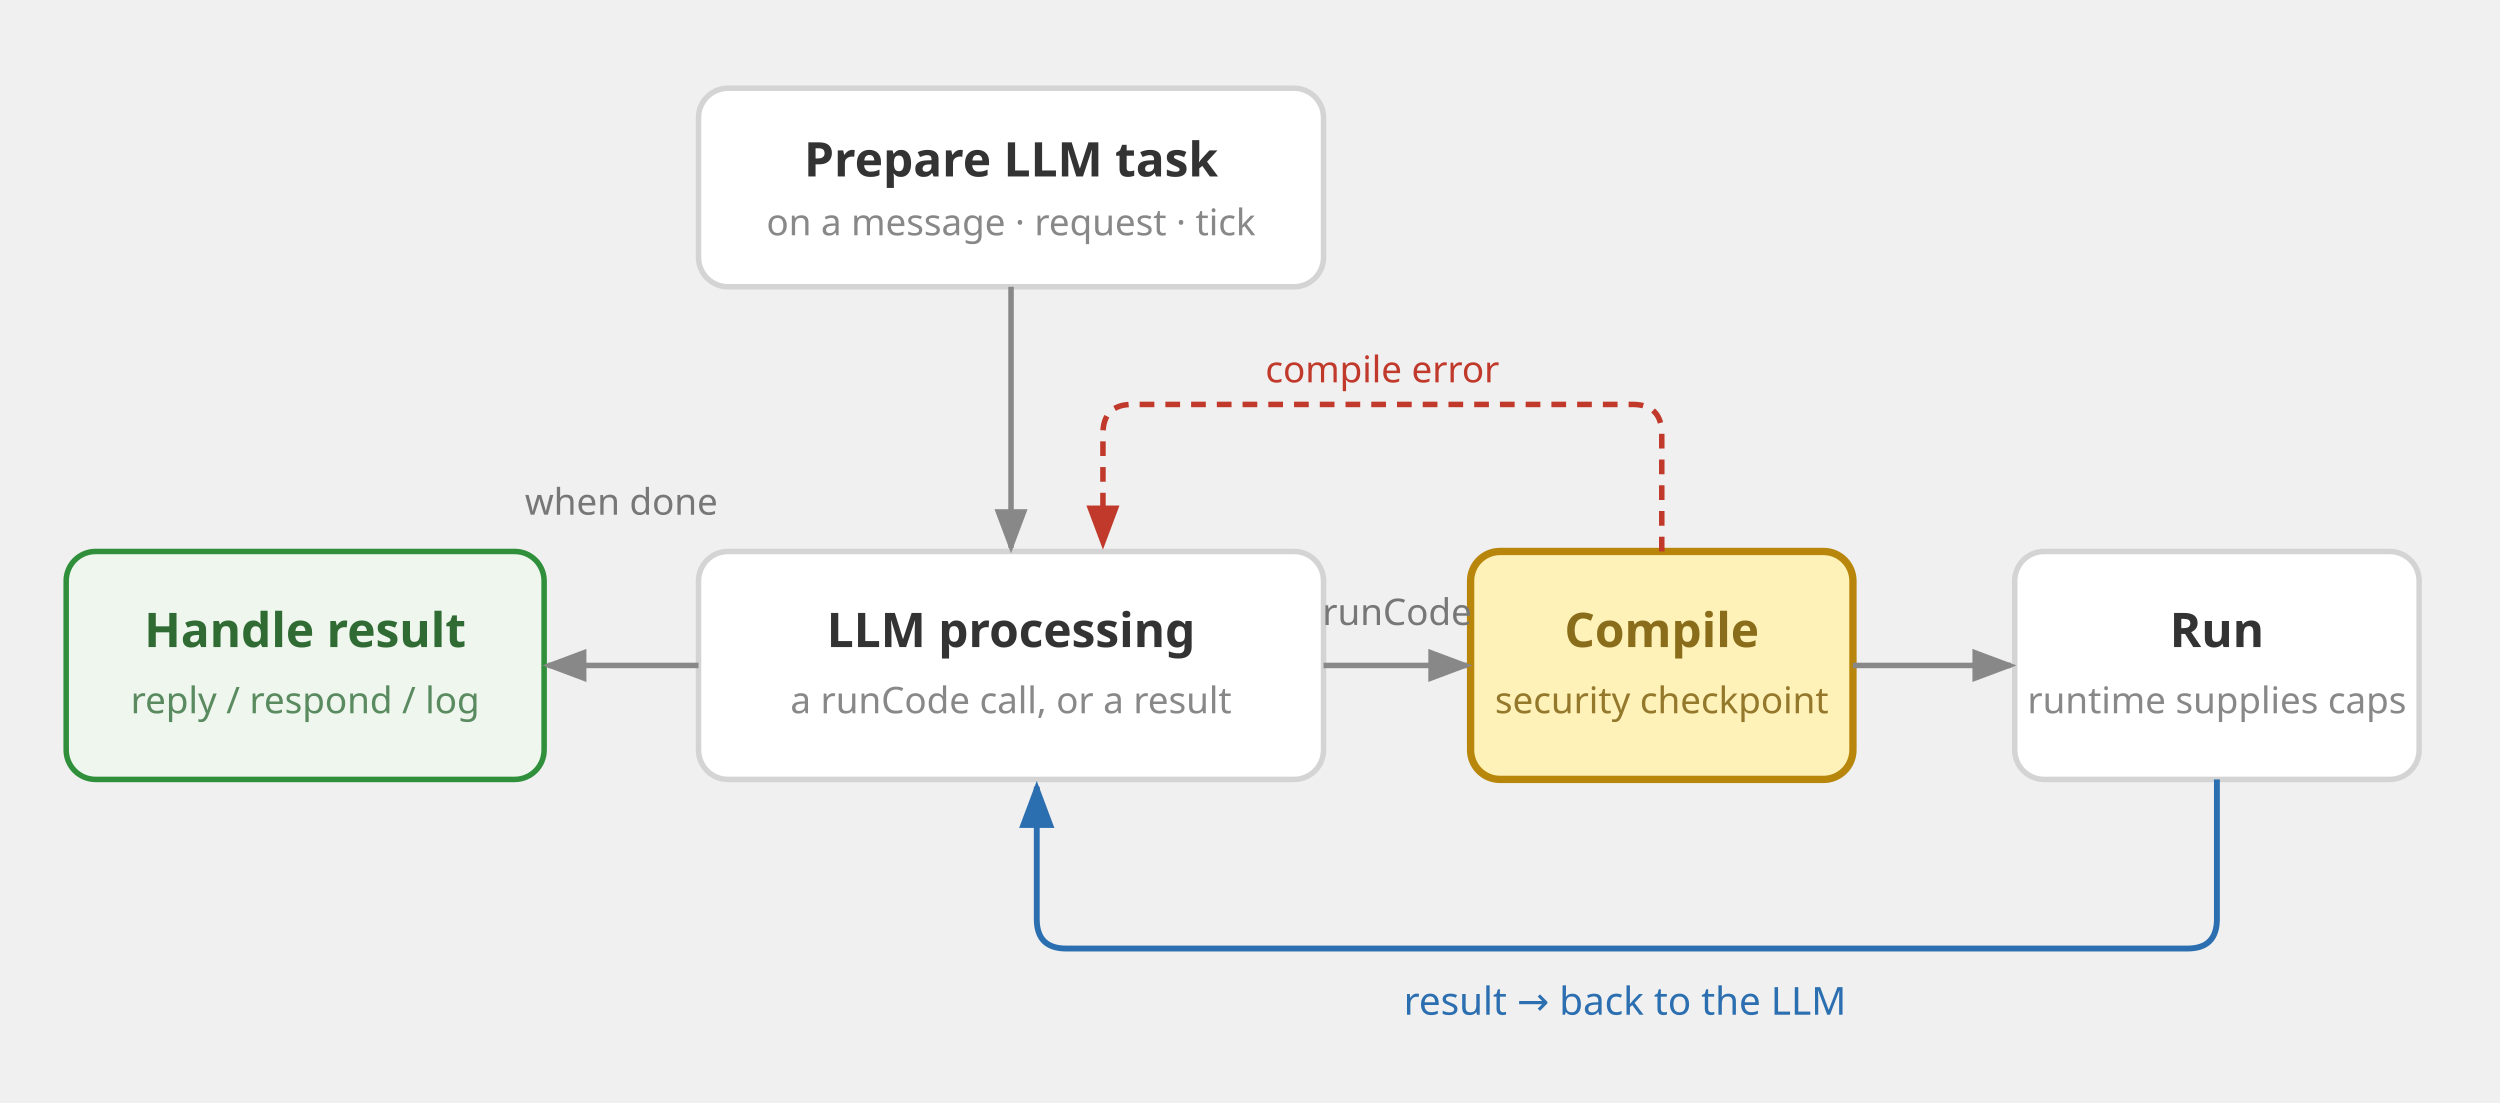
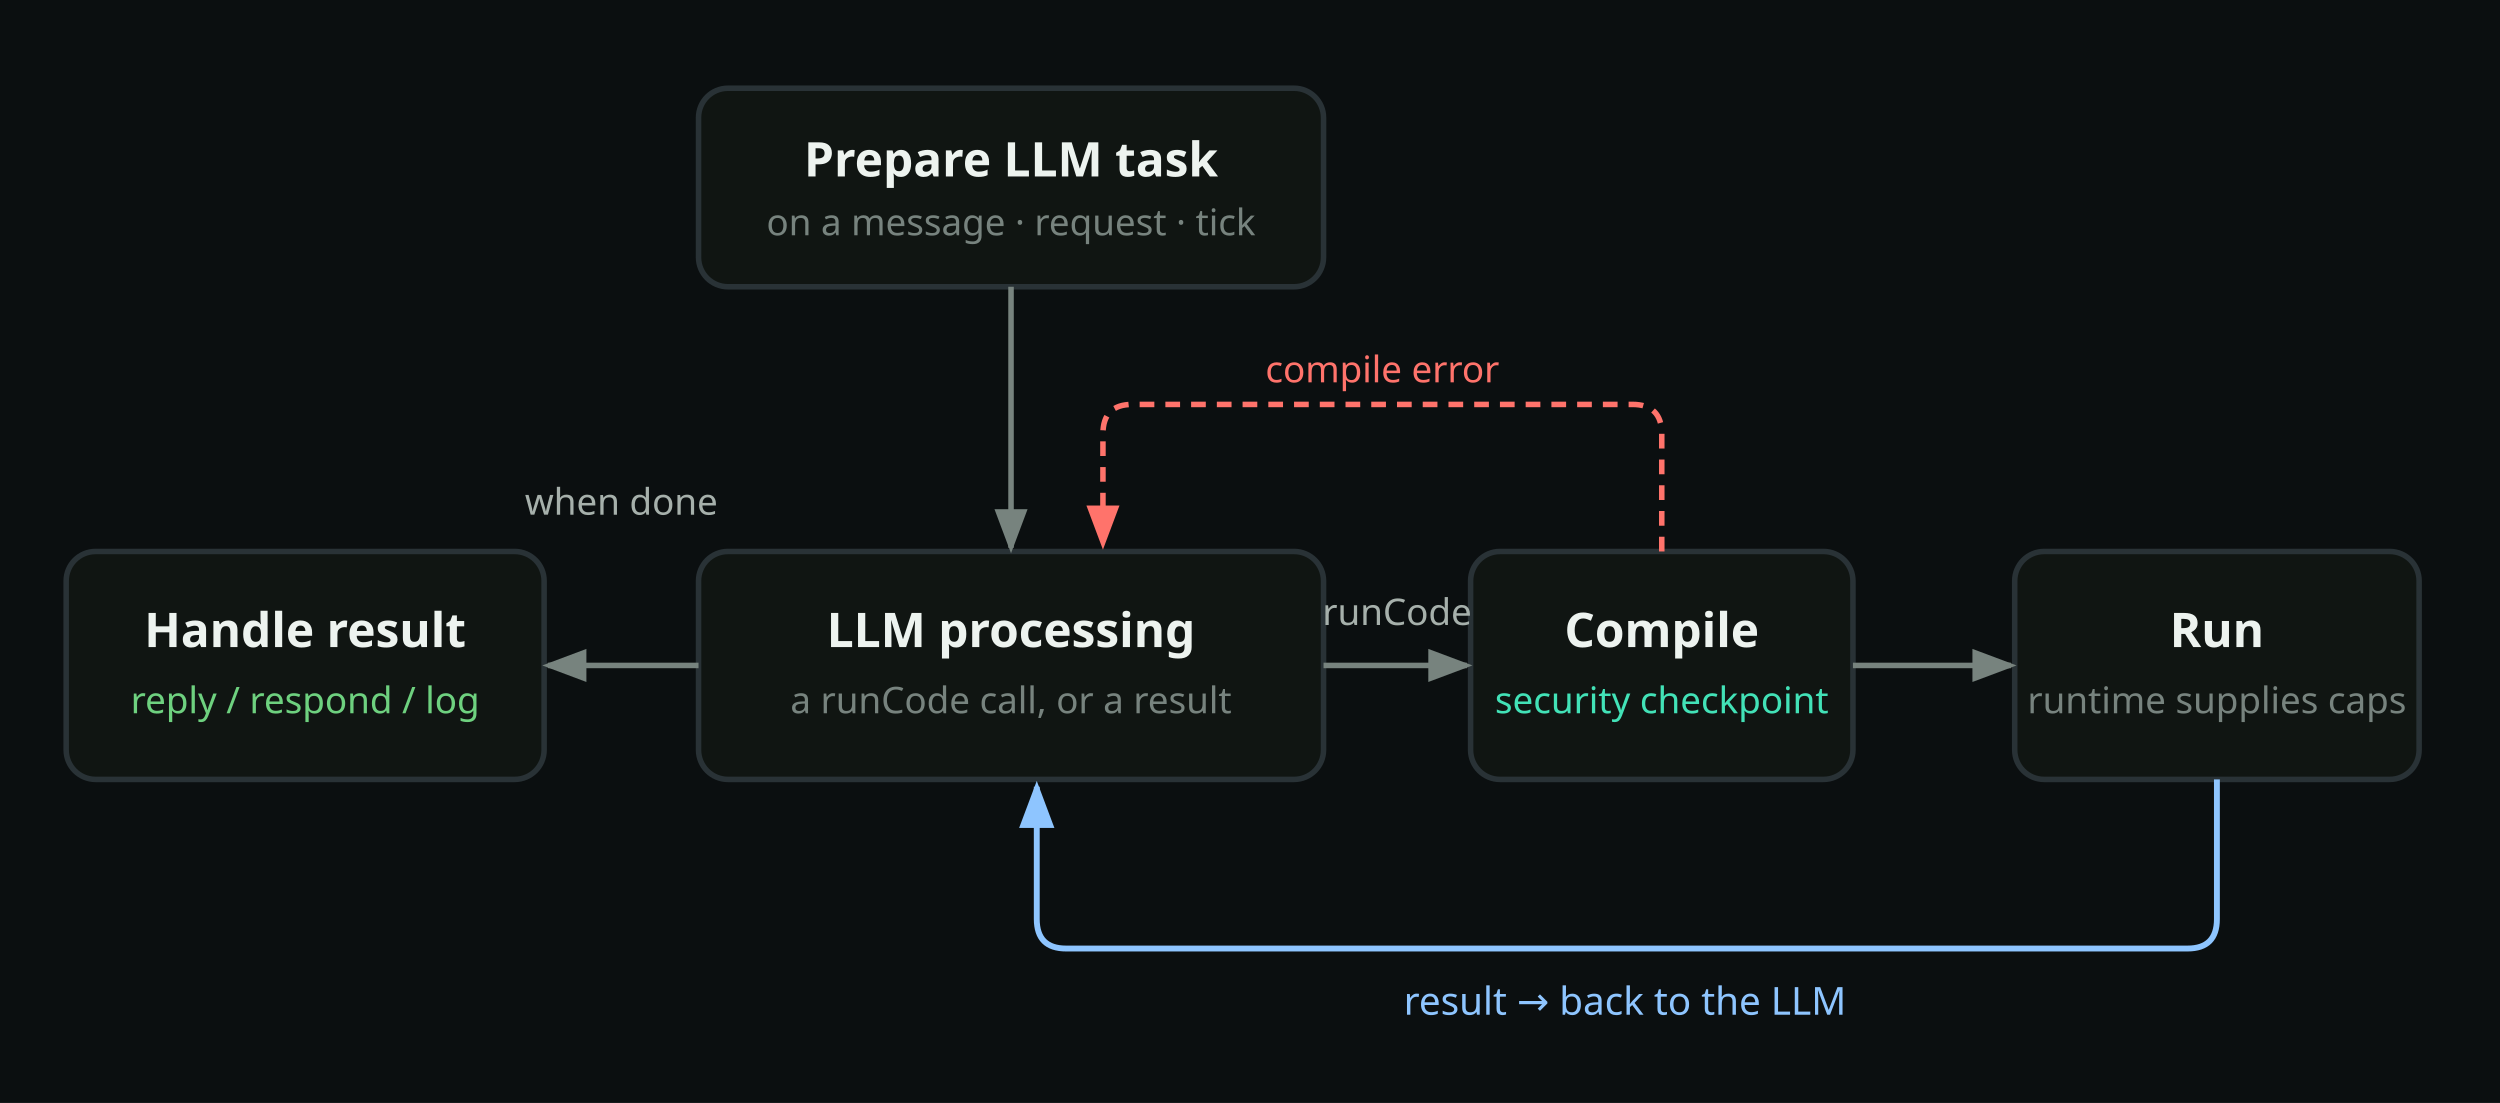
<svg xmlns="http://www.w3.org/2000/svg" viewBox="0 0 680 300" width="680" height="300" style="max-width:100%;height:auto;font-family:system-ui,sans-serif">
  <defs>
    <marker id="arr" markerWidth="8" markerHeight="6" refX="7" refY="3" orient="auto">
-       <path d="M0,0 L8,3 L0,6 Z" fill="#888" />
+       <path d="M0,0 L8,3 L0,6 Z" fill="#77837e" />
    </marker>
    <marker id="arr-b" markerWidth="8" markerHeight="6" refX="7" refY="3" orient="auto">
-       <path d="M0,0 L8,3 L0,6 Z" fill="#2c6fb0" />
+       <path d="M0,0 L8,3 L0,6 Z" fill="#8ec5ff" />
    </marker>
    <marker id="arr-r" markerWidth="8" markerHeight="6" refX="7" refY="3" orient="auto">
-       <path d="M0,0 L8,3 L0,6 Z" fill="#c0392b" />
+       <path d="M0,0 L8,3 L0,6 Z" fill="#ff736b" />
    </marker>
  </defs>
-   <rect x="190" y="24" width="170" height="54" rx="8" fill="#fff" stroke="#d4d4d4" stroke-width="1.5" />
-   <text x="275" y="48" text-anchor="middle" font-size="13" font-weight="600" fill="#333">Prepare LLM task</text>
-   <text x="275" y="64" text-anchor="middle" font-size="10" fill="#888">on a message · request · tick</text>
-   <rect x="18" y="150" width="130" height="62" rx="8" fill="#eef6ee" stroke="#2f8f3a" stroke-width="1.5" />
-   <text x="83" y="176" text-anchor="middle" font-size="13" font-weight="600" fill="#2f6b33">Handle result</text>
-   <text x="83" y="194" text-anchor="middle" font-size="10" fill="#5a8a5f">reply / respond / log</text>
-   <rect x="190" y="150" width="170" height="62" rx="8" fill="#fff" stroke="#d4d4d4" stroke-width="1.5" />
-   <text x="275" y="176" text-anchor="middle" font-size="13" font-weight="600" fill="#333">LLM processing</text>
-   <text x="275" y="194" text-anchor="middle" font-size="10" fill="#888">a runCode call, or a result</text>
-   <rect x="400" y="150" width="104" height="62" rx="8" fill="#fff2b8" stroke="#b8860b" stroke-width="2" />
-   <text x="452" y="176" text-anchor="middle" font-size="13" font-weight="700" fill="#8a6d1a">Compile</text>
-   <text x="452" y="194" text-anchor="middle" font-size="10" fill="#94782c">security checkpoint</text>
-   <rect x="548" y="150" width="110" height="62" rx="8" fill="#fff" stroke="#d4d4d4" stroke-width="1.5" />
-   <text x="603" y="176" text-anchor="middle" font-size="13" font-weight="600" fill="#333">Run</text>
-   <text x="603" y="194" text-anchor="middle" font-size="10" fill="#888">runtime supplies caps</text>
-   <line x1="275" y1="78" x2="275" y2="149" stroke="#888" stroke-width="1.5" marker-end="url(#arr)" />
-   <line x1="360" y1="181" x2="399" y2="181" stroke="#888" stroke-width="1.5" marker-end="url(#arr)" />
-   <text x="380" y="170" text-anchor="middle" font-size="10" fill="#777">runCode</text>
-   <line x1="504" y1="181" x2="547" y2="181" stroke="#888" stroke-width="1.5" marker-end="url(#arr)" />
-   <line x1="190" y1="181" x2="149" y2="181" stroke="#888" stroke-width="1.5" marker-end="url(#arr)" />
-   <text x="169" y="140" text-anchor="middle" font-size="10" fill="#777">when done</text>
-   <path d="M452,150 V118 Q452,110 444,110 H308 Q300,110 300,118 V148" fill="none" stroke="#c0392b" stroke-width="1.5" stroke-dasharray="4 3" marker-end="url(#arr-r)" />
-   <text x="376" y="104" text-anchor="middle" font-size="10" fill="#c0392b">compile error</text>
-   <path d="M603,212 V250 Q603,258 595,258 H290 Q282,258 282,250 V214" fill="none" stroke="#2c6fb0" stroke-width="1.6" marker-end="url(#arr-b)" />
-   <text x="442" y="276" text-anchor="middle" font-size="10.5" fill="#2c6fb0">result → back to the LLM</text>
+   <rect width="680" height="300" fill="#0b0f10" />
+   <rect x="190" y="24" width="170" height="54" rx="8" fill="#101512" stroke="#293236" stroke-width="1.5" />
+   <text x="275" y="48" text-anchor="middle" font-size="13" font-weight="600" fill="#edf3ef">Prepare LLM task</text>
+   <text x="275" y="64" text-anchor="middle" font-size="10" fill="#77837e">on a message · request · tick</text>
+   <rect x="18" y="150" width="130" height="62" rx="8" fill="#101512" stroke="#293236" stroke-width="1.5" />
+   <text x="83" y="176" text-anchor="middle" font-size="13" font-weight="600" fill="#edf3ef">Handle result</text>
+   <text x="83" y="194" text-anchor="middle" font-size="10" fill="#6ed17f">reply / respond / log</text>
+   <rect x="190" y="150" width="170" height="62" rx="8" fill="#101512" stroke="#293236" stroke-width="1.5" />
+   <text x="275" y="176" text-anchor="middle" font-size="13" font-weight="600" fill="#edf3ef">LLM processing</text>
+   <text x="275" y="194" text-anchor="middle" font-size="10" fill="#77837e">a runCode call, or a result</text>
+   <rect x="400" y="150" width="104" height="62" rx="8" fill="#101512" stroke="#293236" stroke-width="1.5" />
+   <text x="452" y="176" text-anchor="middle" font-size="13" font-weight="600" fill="#edf3ef">Compile</text>
+   <text x="452" y="194" text-anchor="middle" font-size="10" fill="#42e2b7">security checkpoint</text>
+   <rect x="548" y="150" width="110" height="62" rx="8" fill="#101512" stroke="#293236" stroke-width="1.5" />
+   <text x="603" y="176" text-anchor="middle" font-size="13" font-weight="600" fill="#edf3ef">Run</text>
+   <text x="603" y="194" text-anchor="middle" font-size="10" fill="#77837e">runtime supplies caps</text>
+   <line x1="275" y1="78" x2="275" y2="149" stroke="#77837e" stroke-width="1.5" marker-end="url(#arr)" />
+   <line x1="360" y1="181" x2="399" y2="181" stroke="#77837e" stroke-width="1.5" marker-end="url(#arr)" />
+   <text x="380" y="170" text-anchor="middle" font-size="10" fill="#a6b0ab">runCode</text>
+   <line x1="504" y1="181" x2="547" y2="181" stroke="#77837e" stroke-width="1.5" marker-end="url(#arr)" />
+   <line x1="190" y1="181" x2="149" y2="181" stroke="#77837e" stroke-width="1.5" marker-end="url(#arr)" />
+   <text x="169" y="140" text-anchor="middle" font-size="10" fill="#a6b0ab">when done</text>
+   <path d="M452,150 V118 Q452,110 444,110 H308 Q300,110 300,118 V148" fill="none" stroke="#ff736b" stroke-width="1.5" stroke-dasharray="4 3" marker-end="url(#arr-r)" />
+   <text x="376" y="104" text-anchor="middle" font-size="10" fill="#ff736b">compile error</text>
+   <path d="M603,212 V250 Q603,258 595,258 H290 Q282,258 282,250 V214" fill="none" stroke="#8ec5ff" stroke-width="1.6" marker-end="url(#arr-b)" />
+   <text x="442" y="276" text-anchor="middle" font-size="10.5" fill="#8ec5ff">result → back to the LLM</text>
</svg>
